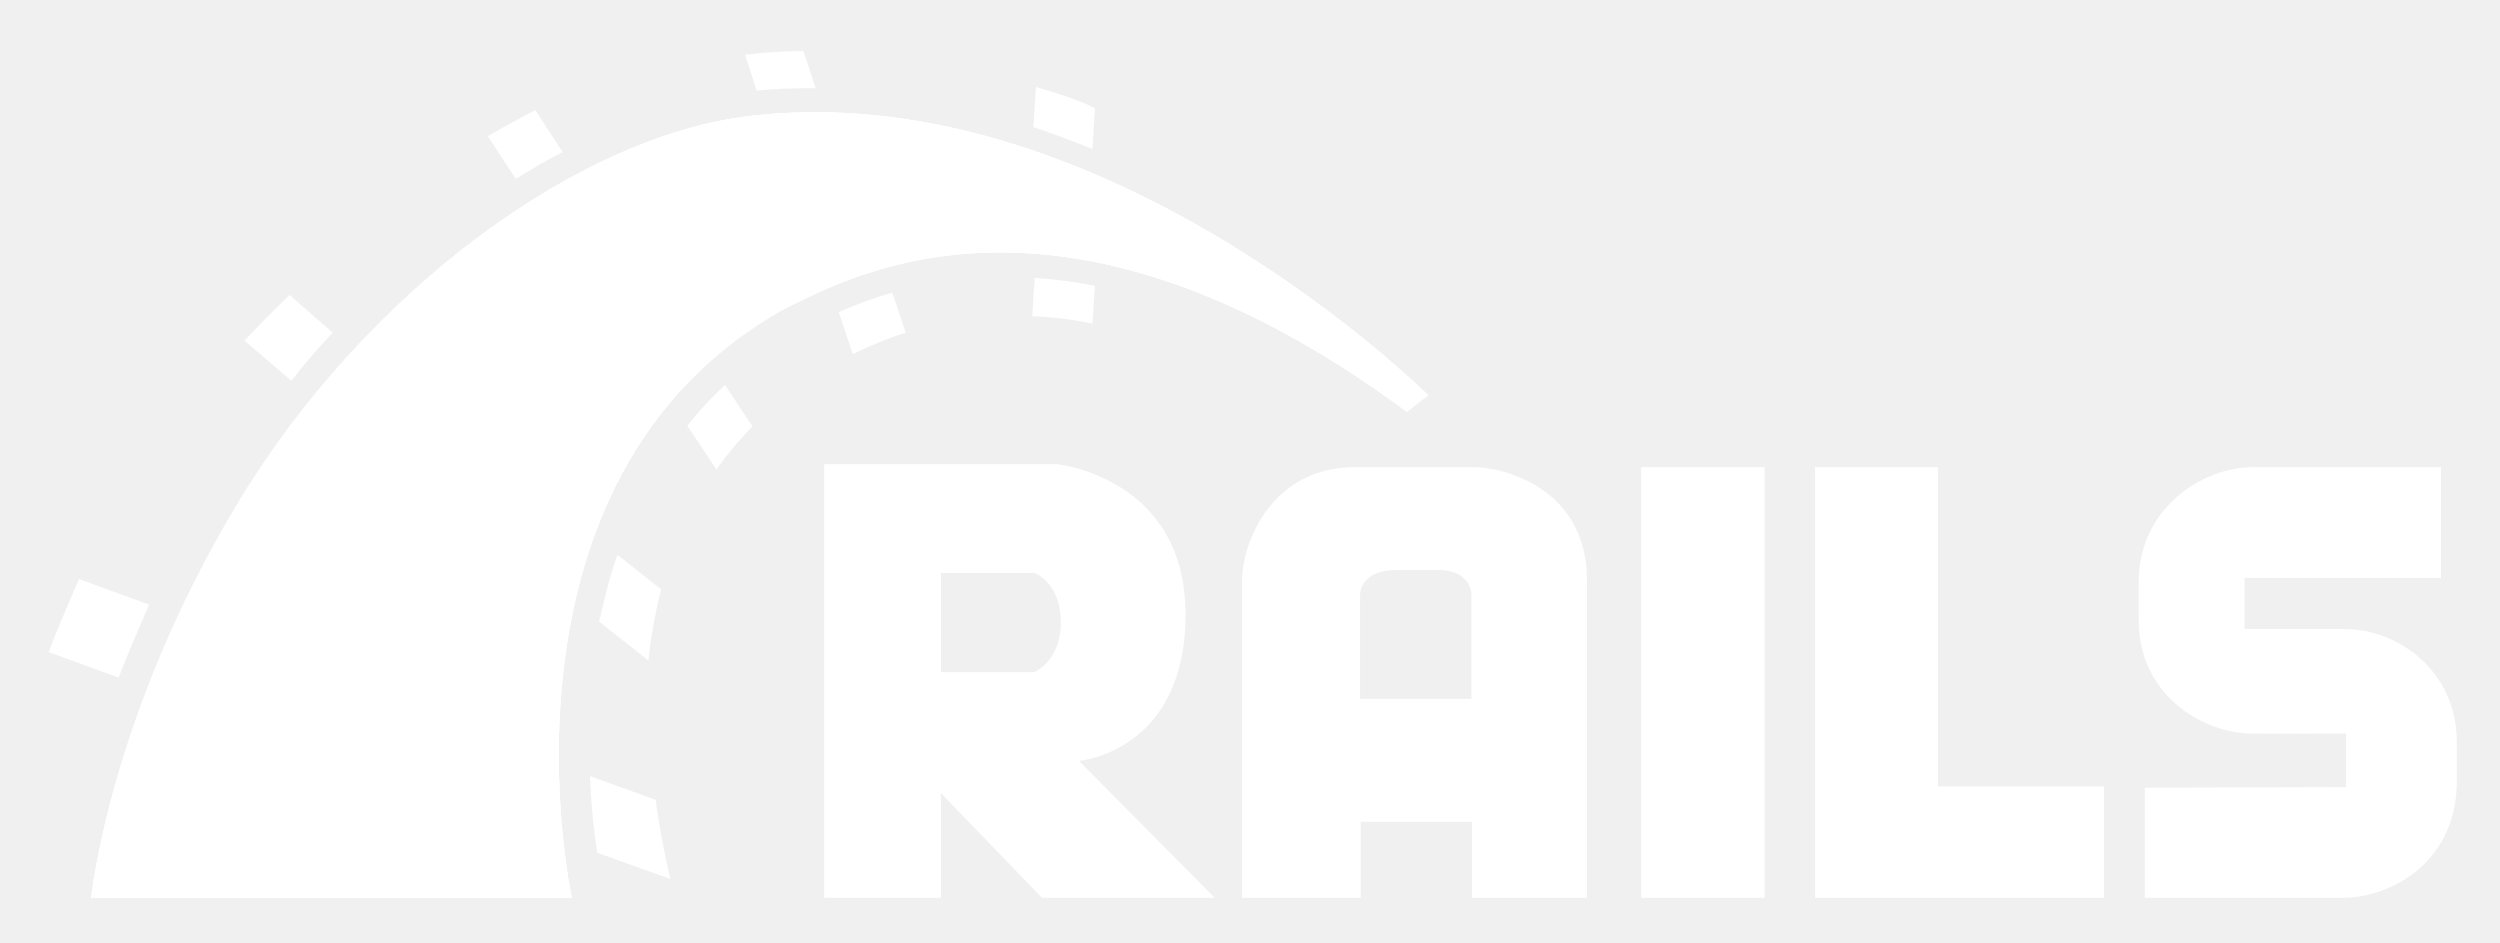
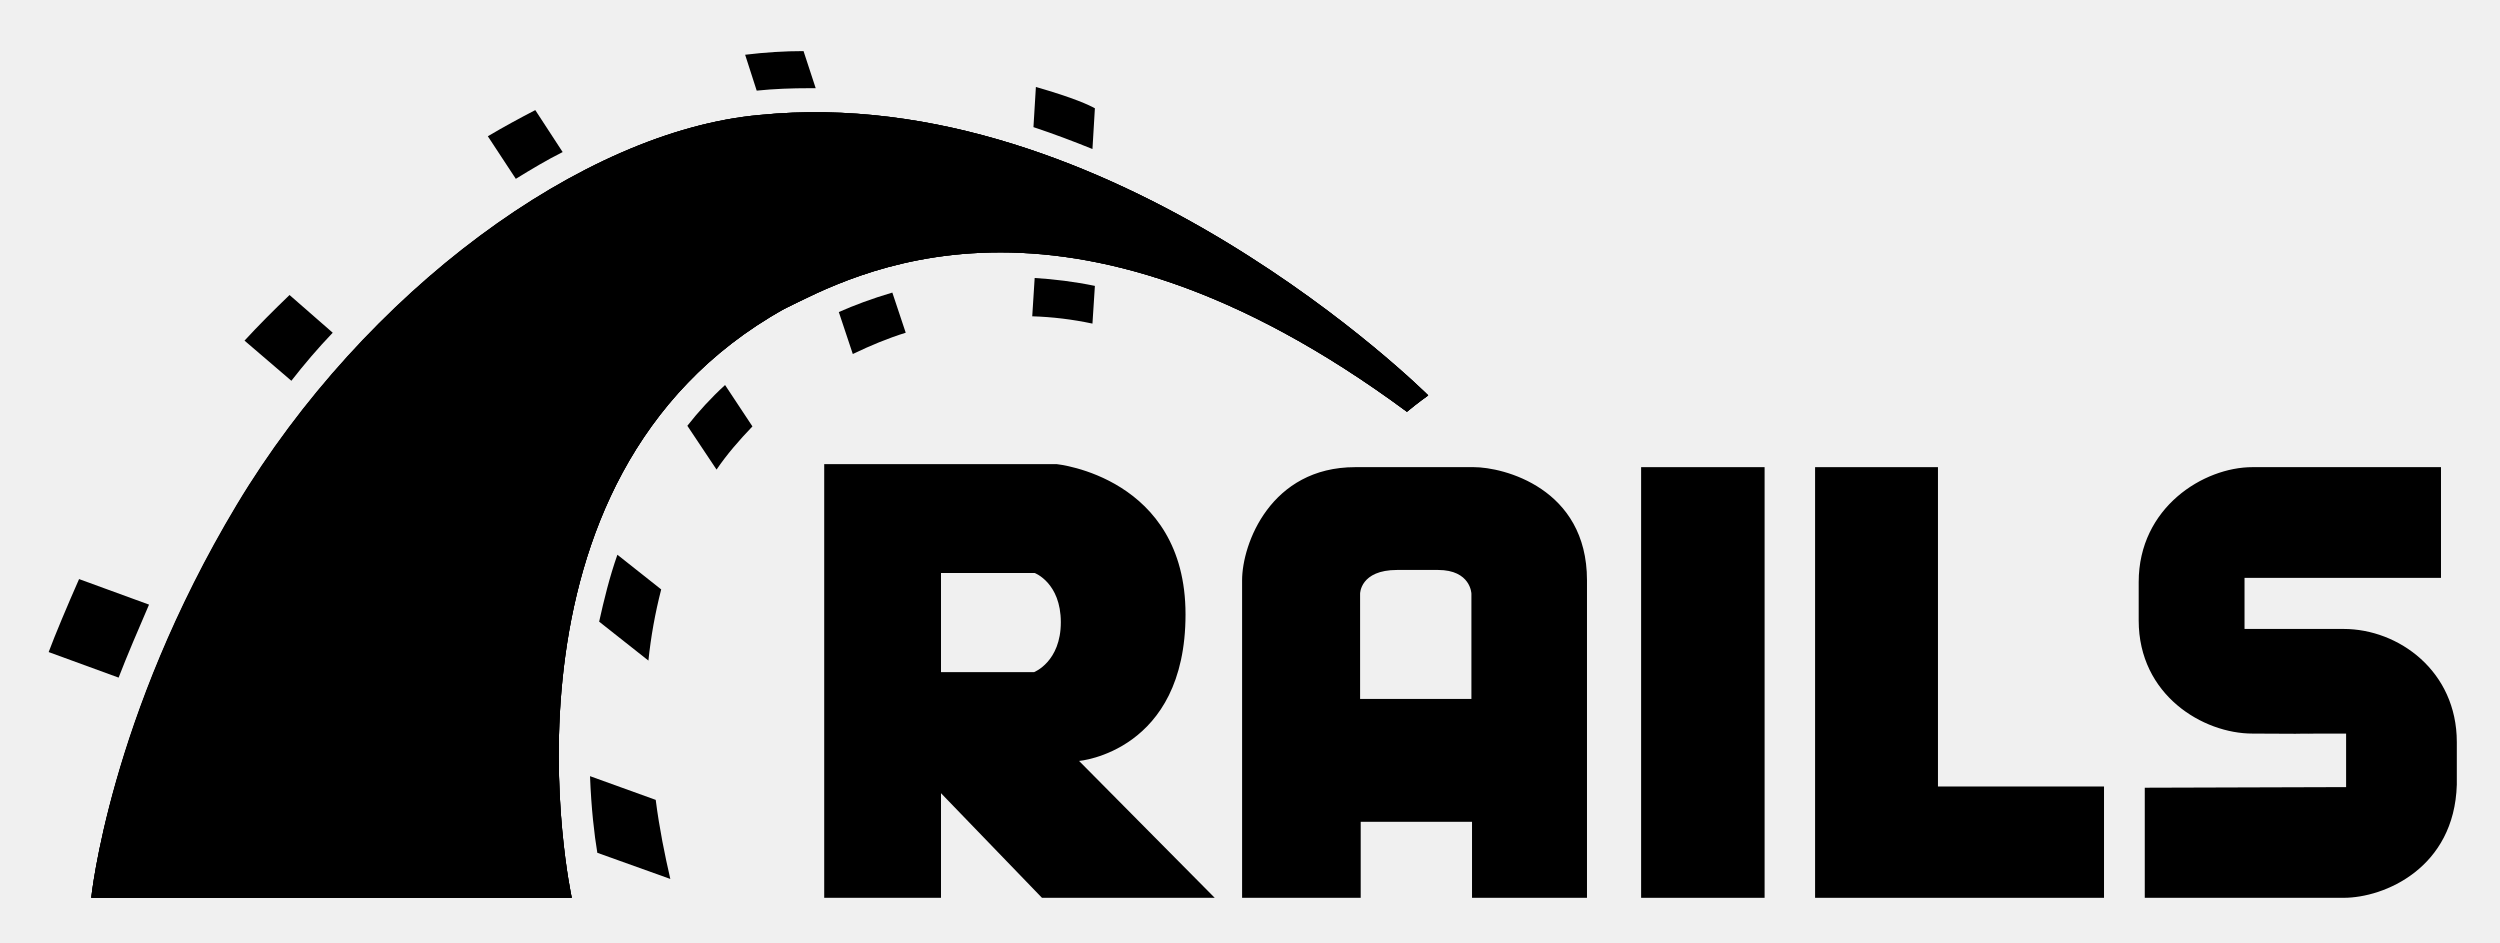
<svg xmlns="http://www.w3.org/2000/svg" width="411" height="155" viewBox="0 0 411 155">
  <g fill="#CC0000" fill-rule="evenodd" transform="translate(8 8)">
-     <path d="M344.6 121.5L344.6 139.6 377.3 139.6C384 139.6 395.5 134.7 395.9 121L395.9 114C395.9 102.3 386.3 95.4 377.3 95.4L361 95.4 361 87 393.3 87 393.3 68.8 362.3 68.8C354.3 68.8 343.6 75.4 343.6 87.7L343.6 94C343.6 106.3 354.2 112.6 362.3 112.6 384.8 112.7 356.9 112.6 377.7 112.6L377.7 121.4M169.4 117.1C169.4 117.1 186.9 115.6 186.9 93 186.9 70.4 165.7 68.3 165.7 68.3L127.5 68.3 127.5 139.6 146.7 139.6 146.7 122.4 163.3 139.6 191.7 139.6 169.4 117.1zM162 102.5L146.7 102.5 146.7 86.2 162.1 86.2C162.1 86.2 166.4 87.8 166.4 94.3 166.4 100.8 162 102.5 162 102.5zM234.3 68.8L214.8 68.8C200.9 68.8 196.2 81.4 196.2 87.4L196.2 139.6 215.7 139.6 215.7 127.1 234 127.1 234 139.6 252.9 139.6 252.9 87.4C252.9 72.2 239.1 68.8 234.3 68.8zM234 106.9L215.6 106.9 215.6 89.6C215.6 89.6 215.6 85.7 221.7 85.7L228.4 85.7C233.8 85.7 233.9 89.6 233.9 89.6L233.9 106.9 234 106.9z" fill="white" />
-     <rect width="20.3" height="70.8" x="261.8" y="68.8" fill="white" />
-     <polygon points="310.6 121.3 310.6 68.8 290.4 68.8 290.4 121.3 290.4 139.6 310.6 139.6 337.9 139.6 337.9 121.3" fill="white" />
-     <path d="M7,139.6 L86,139.6 C86,139.6 70.9,70.7 120.9,42.8 C131.8,37.5 166.5,17.7 223.3,59.7 C225.1,58.2 226.8,57 226.8,57 C226.8,57 174.8,5.1 116.9,10.9 C87.8,13.5 52,40 31,75 C10,110 7,139.6 7,139.6 Z" fill="white" />
-     <path d="M7,139.6 L86,139.6 C86,139.6 70.9,70.7 120.9,42.8 C131.8,37.5 166.5,17.7 223.3,59.7 C225.1,58.2 226.8,57 226.8,57 C226.8,57 174.8,5.1 116.9,10.9 C87.8,13.5 52,40 31,75 C10,110 7,139.6 7,139.6 Z" fill="white" />
-     <path d="M7 139.6L86 139.6C86 139.6 70.9 70.7 120.9 42.8 131.8 37.5 166.5 17.7 223.3 59.7 225.1 58.2 226.8 57 226.8 57 226.8 57 174.8 5.1 116.9 10.9 87.7 13.5 51.9 40 30.9 75 9.9 110 7 139.6 7 139.6zM171.6 16.5L172 9.8C171.1 9.3 168.6 8.1 162.3 6.3L161.9 12.9C165.2 14 168.4 15.2 171.6 16.5z" fill="white" />
-     <path d="M162.1 37.7L161.7 44C165 44.1 168.3 44.5 171.6 45.2L172 39C168.6 38.3 165.3 37.9 162.1 37.7zM125.1 6.5L126.1 6.5 124.1.4C121 .4 117.8.6 114.5 1L116.4 6.9C119.3 6.6 122.2 6.5 125.1 6.5zM129.9 43.3L132.2 50.2C135.1 48.8 138 47.6 140.9 46.7L138.7 40.1C135.3 41.1 132.4 42.2 129.9 43.3zM84.5 17L80 10.1C77.5 11.4 74.9 12.8 72.2 14.4L76.8 21.4C79.4 19.8 81.9 18.3 84.5 17zM105 62L109.8 69.2C111.5 66.7 113.5 64.4 115.7 62.1L111.2 55.3C108.9 57.4 106.8 59.7 105 62zM90.5 94.2L98.6 100.6C99 96.7 99.7 92.8 100.7 88.9L93.5 83.2C92.2 86.9 91.3 90.6 90.5 94.2zM46.7 46.7L39.6 40.5C37 43 34.5 45.5 32.2 48L39.9 54.6C42 51.9 44.3 49.2 46.7 46.7zM16.5 91.4L5 87.2C3.1 91.5 1 96.5 0 99.2L11.5 103.4C12.8 100 14.9 95.1 16.5 91.4zM89 119.6C89.2 124.9 89.7 129.2 90.2 132.2L102.2 136.5C101.3 132.6 100.4 128.2 99.8 123.5L89 119.6z" fill="white" />
+     <path d="M344.6 121.5L344.6 139.6 377.3 139.6C384 139.6 395.5 134.7 395.9 121L395.9 114C395.9 102.3 386.3 95.4 377.3 95.4L361 95.4 361 87 393.3 87 393.3 68.8 362.3 68.8C354.3 68.8 343.6 75.4 343.6 87.7L343.6 94C343.6 106.3 354.2 112.6 362.3 112.6 384.8 112.7 356.9 112.6 377.7 112.6L377.7 121.4M169.4 117.1C169.4 117.1 186.9 115.6 186.9 93 186.9 70.4 165.7 68.3 165.7 68.3L127.5 68.3 127.5 139.6 146.7 139.6 146.7 122.4 163.3 139.6 191.7 139.6 169.4 117.1zM162 102.5L146.7 102.5 146.7 86.2 162.1 86.2C162.1 86.2 166.4 87.8 166.4 94.3 166.4 100.8 162 102.5 162 102.5zM234.3 68.8L214.8 68.8C200.9 68.8 196.2 81.4 196.2 87.4L196.2 139.6 215.7 139.6 215.7 127.1 234 127.1 234 139.6 252.9 139.6 252.9 87.4C252.9 72.2 239.1 68.8 234.3 68.8zM234 106.9L215.6 106.9 215.6 89.6C215.6 89.6 215.6 85.7 221.7 85.7L228.4 85.7C233.8 85.7 233.9 89.6 233.9 89.6L233.9 106.9 234 106.9z" fill="black" />
+     <rect width="20.3" height="70.8" x="261.8" y="68.8" fill="black" />
+     <polygon points="310.6 121.3 310.6 68.8 290.4 68.8 290.4 121.3 290.4 139.6 310.6 139.6 337.9 139.6 337.9 121.3" fill="black" />
+     <path d="M7,139.6 L86,139.6 C86,139.6 70.9,70.7 120.9,42.8 C131.8,37.5 166.5,17.7 223.3,59.7 C225.1,58.2 226.8,57 226.8,57 C226.8,57 174.8,5.1 116.9,10.9 C87.8,13.5 52,40 31,75 C10,110 7,139.6 7,139.6 Z" fill="black" />
+     <path d="M7,139.6 L86,139.6 C86,139.6 70.9,70.7 120.9,42.8 C131.8,37.5 166.5,17.7 223.3,59.7 C225.1,58.2 226.8,57 226.8,57 C226.8,57 174.8,5.1 116.9,10.9 C87.8,13.5 52,40 31,75 C10,110 7,139.6 7,139.6 Z" fill="black" />
+     <path d="M7 139.6L86 139.6C86 139.6 70.9 70.7 120.9 42.8 131.8 37.5 166.5 17.7 223.3 59.7 225.1 58.2 226.8 57 226.8 57 226.8 57 174.8 5.1 116.9 10.9 87.7 13.5 51.9 40 30.9 75 9.9 110 7 139.6 7 139.6zM171.6 16.5L172 9.8C171.1 9.3 168.6 8.1 162.3 6.3L161.9 12.9C165.2 14 168.4 15.2 171.6 16.5z" fill="black" />
+     <path d="M162.1 37.7L161.7 44C165 44.1 168.3 44.5 171.6 45.2L172 39C168.6 38.3 165.3 37.9 162.1 37.7zM125.1 6.5L126.1 6.5 124.1.4C121 .4 117.8.6 114.5 1L116.4 6.9C119.3 6.6 122.2 6.5 125.1 6.5zM129.9 43.3L132.2 50.2C135.1 48.8 138 47.6 140.9 46.7L138.7 40.1C135.3 41.1 132.4 42.2 129.9 43.3zM84.5 17L80 10.1C77.5 11.4 74.9 12.8 72.2 14.4L76.8 21.4C79.4 19.8 81.9 18.3 84.5 17zM105 62L109.8 69.2C111.5 66.7 113.5 64.4 115.7 62.1L111.2 55.3C108.9 57.4 106.8 59.7 105 62zM90.5 94.2L98.6 100.6C99 96.7 99.7 92.8 100.7 88.9L93.5 83.2C92.2 86.9 91.3 90.6 90.5 94.2zM46.7 46.7L39.6 40.5C37 43 34.5 45.5 32.2 48L39.9 54.6C42 51.9 44.3 49.2 46.7 46.7zM16.5 91.4L5 87.2C3.1 91.5 1 96.5 0 99.2L11.5 103.4C12.8 100 14.9 95.1 16.5 91.4zM89 119.6C89.2 124.9 89.7 129.2 90.2 132.2L102.2 136.5C101.3 132.6 100.4 128.2 99.8 123.5L89 119.6z" fill="black" />
  </g>
</svg>
